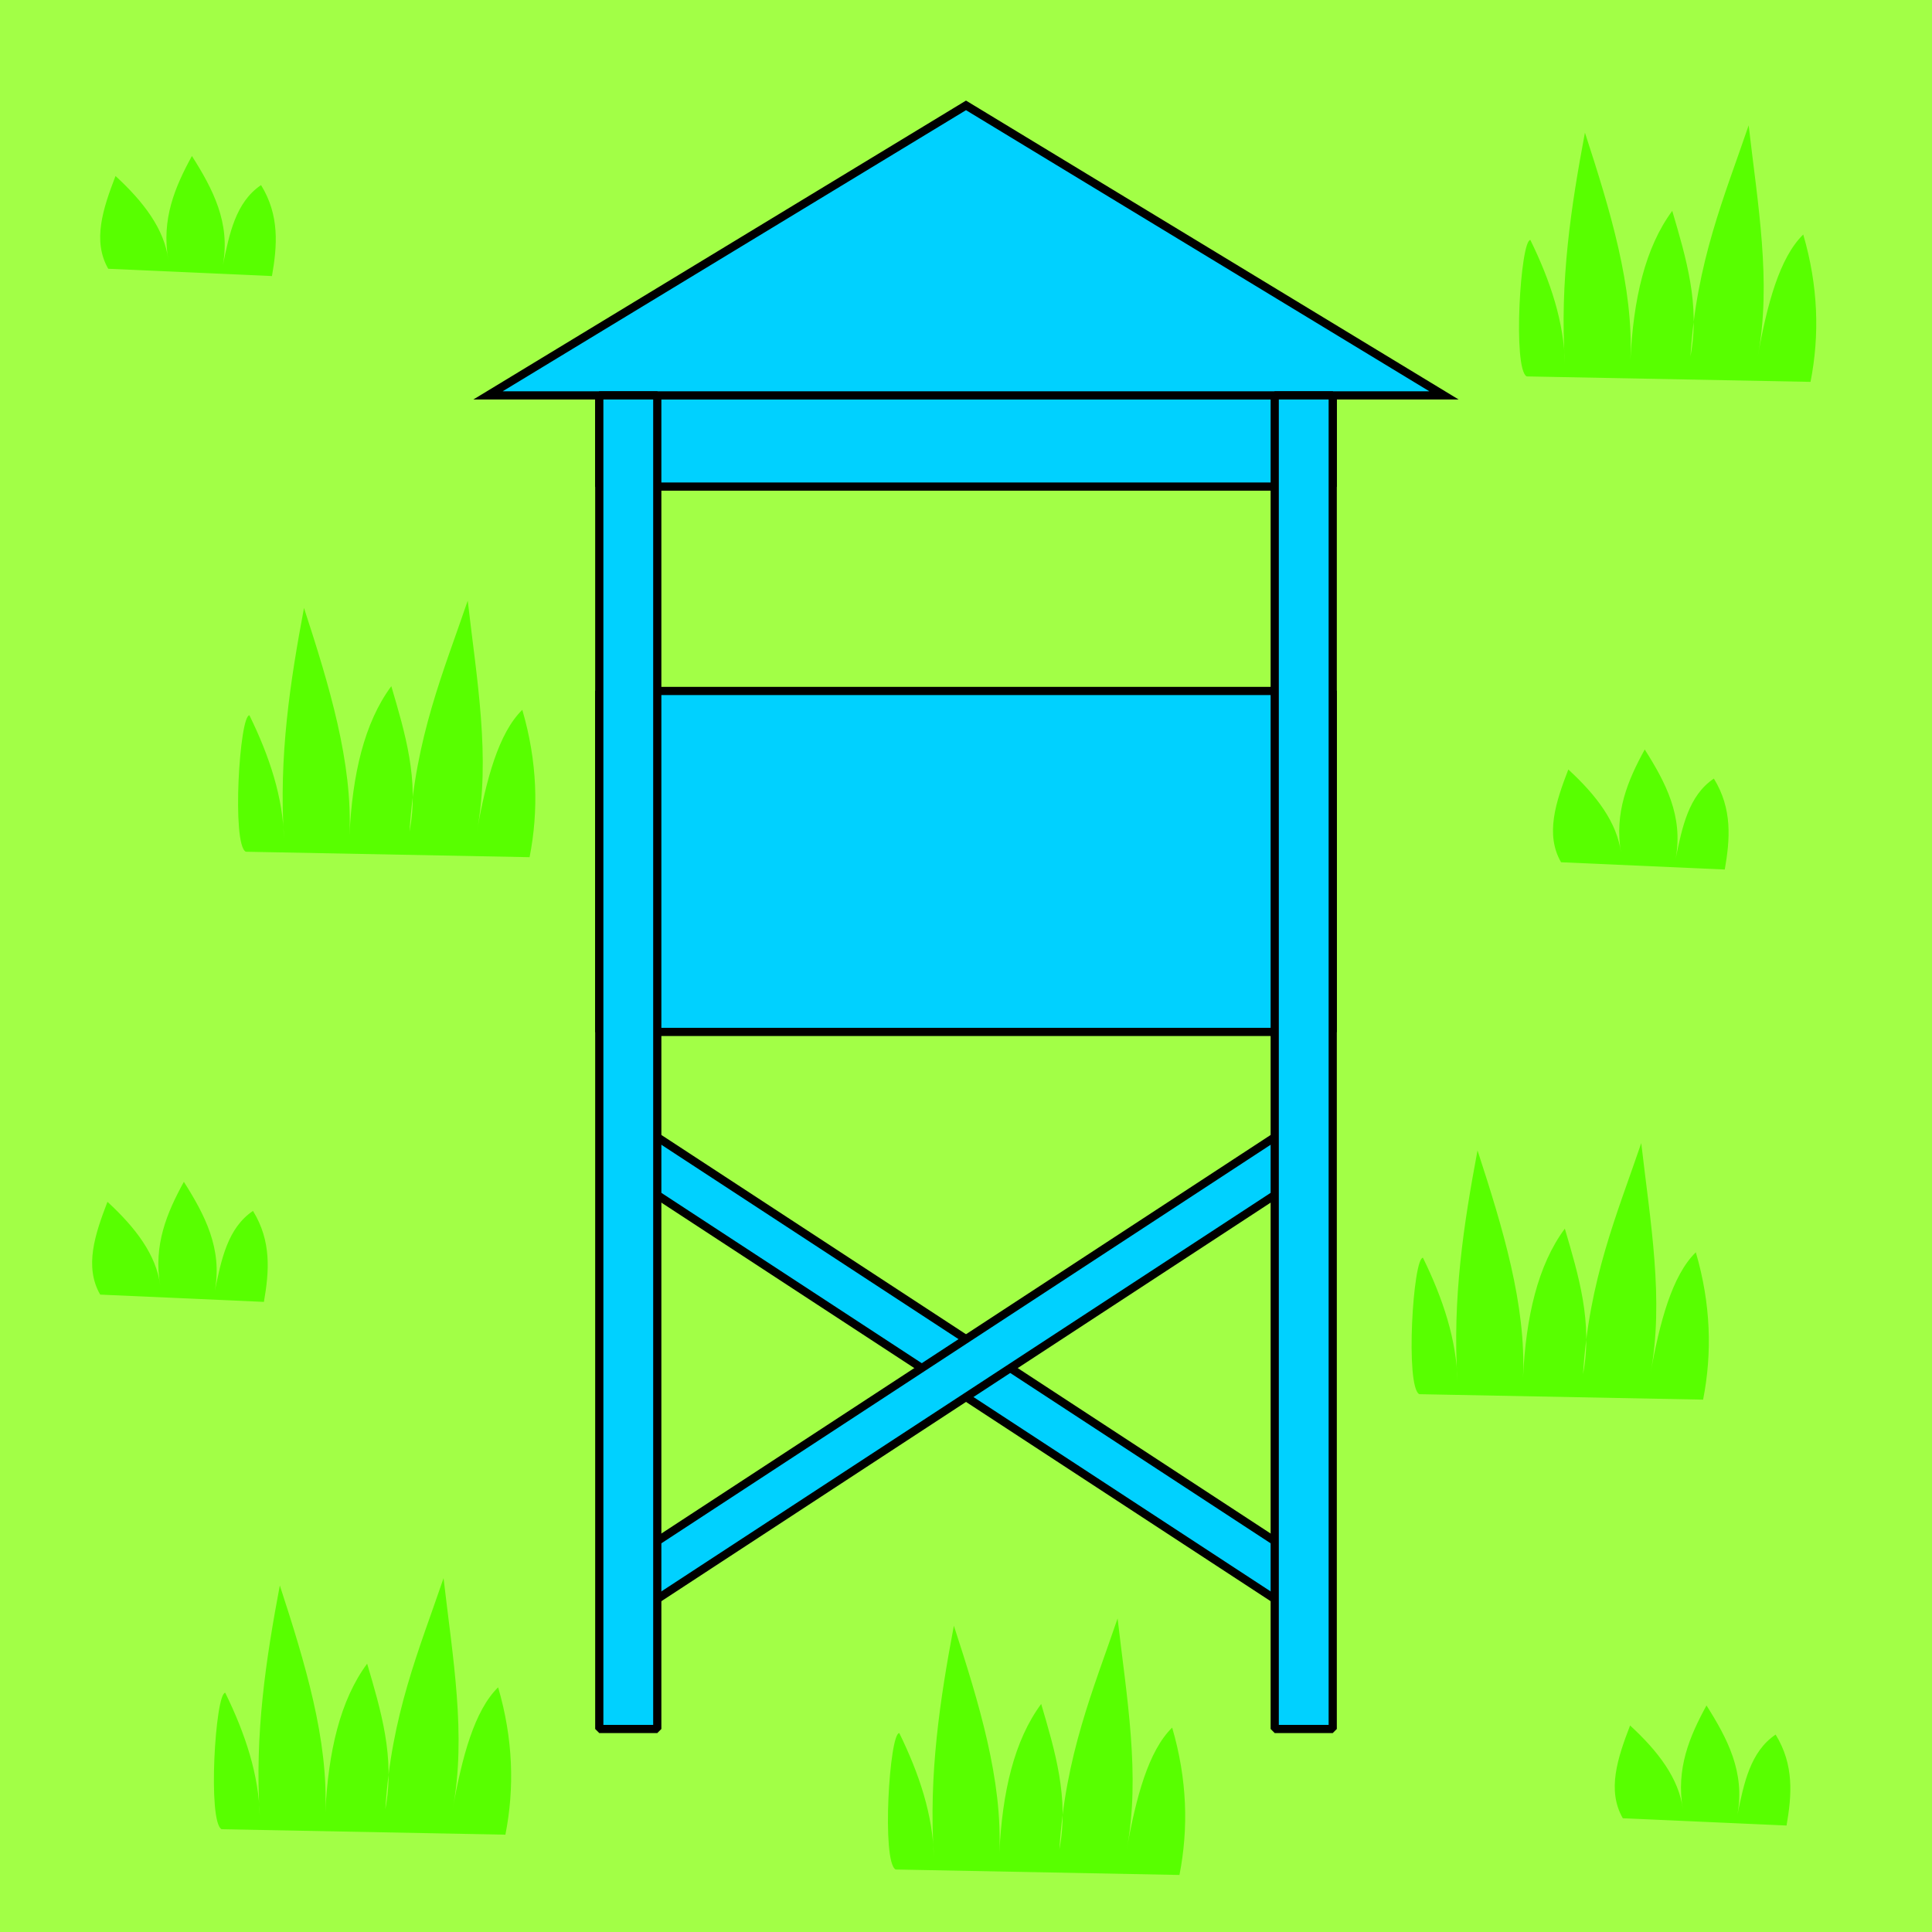
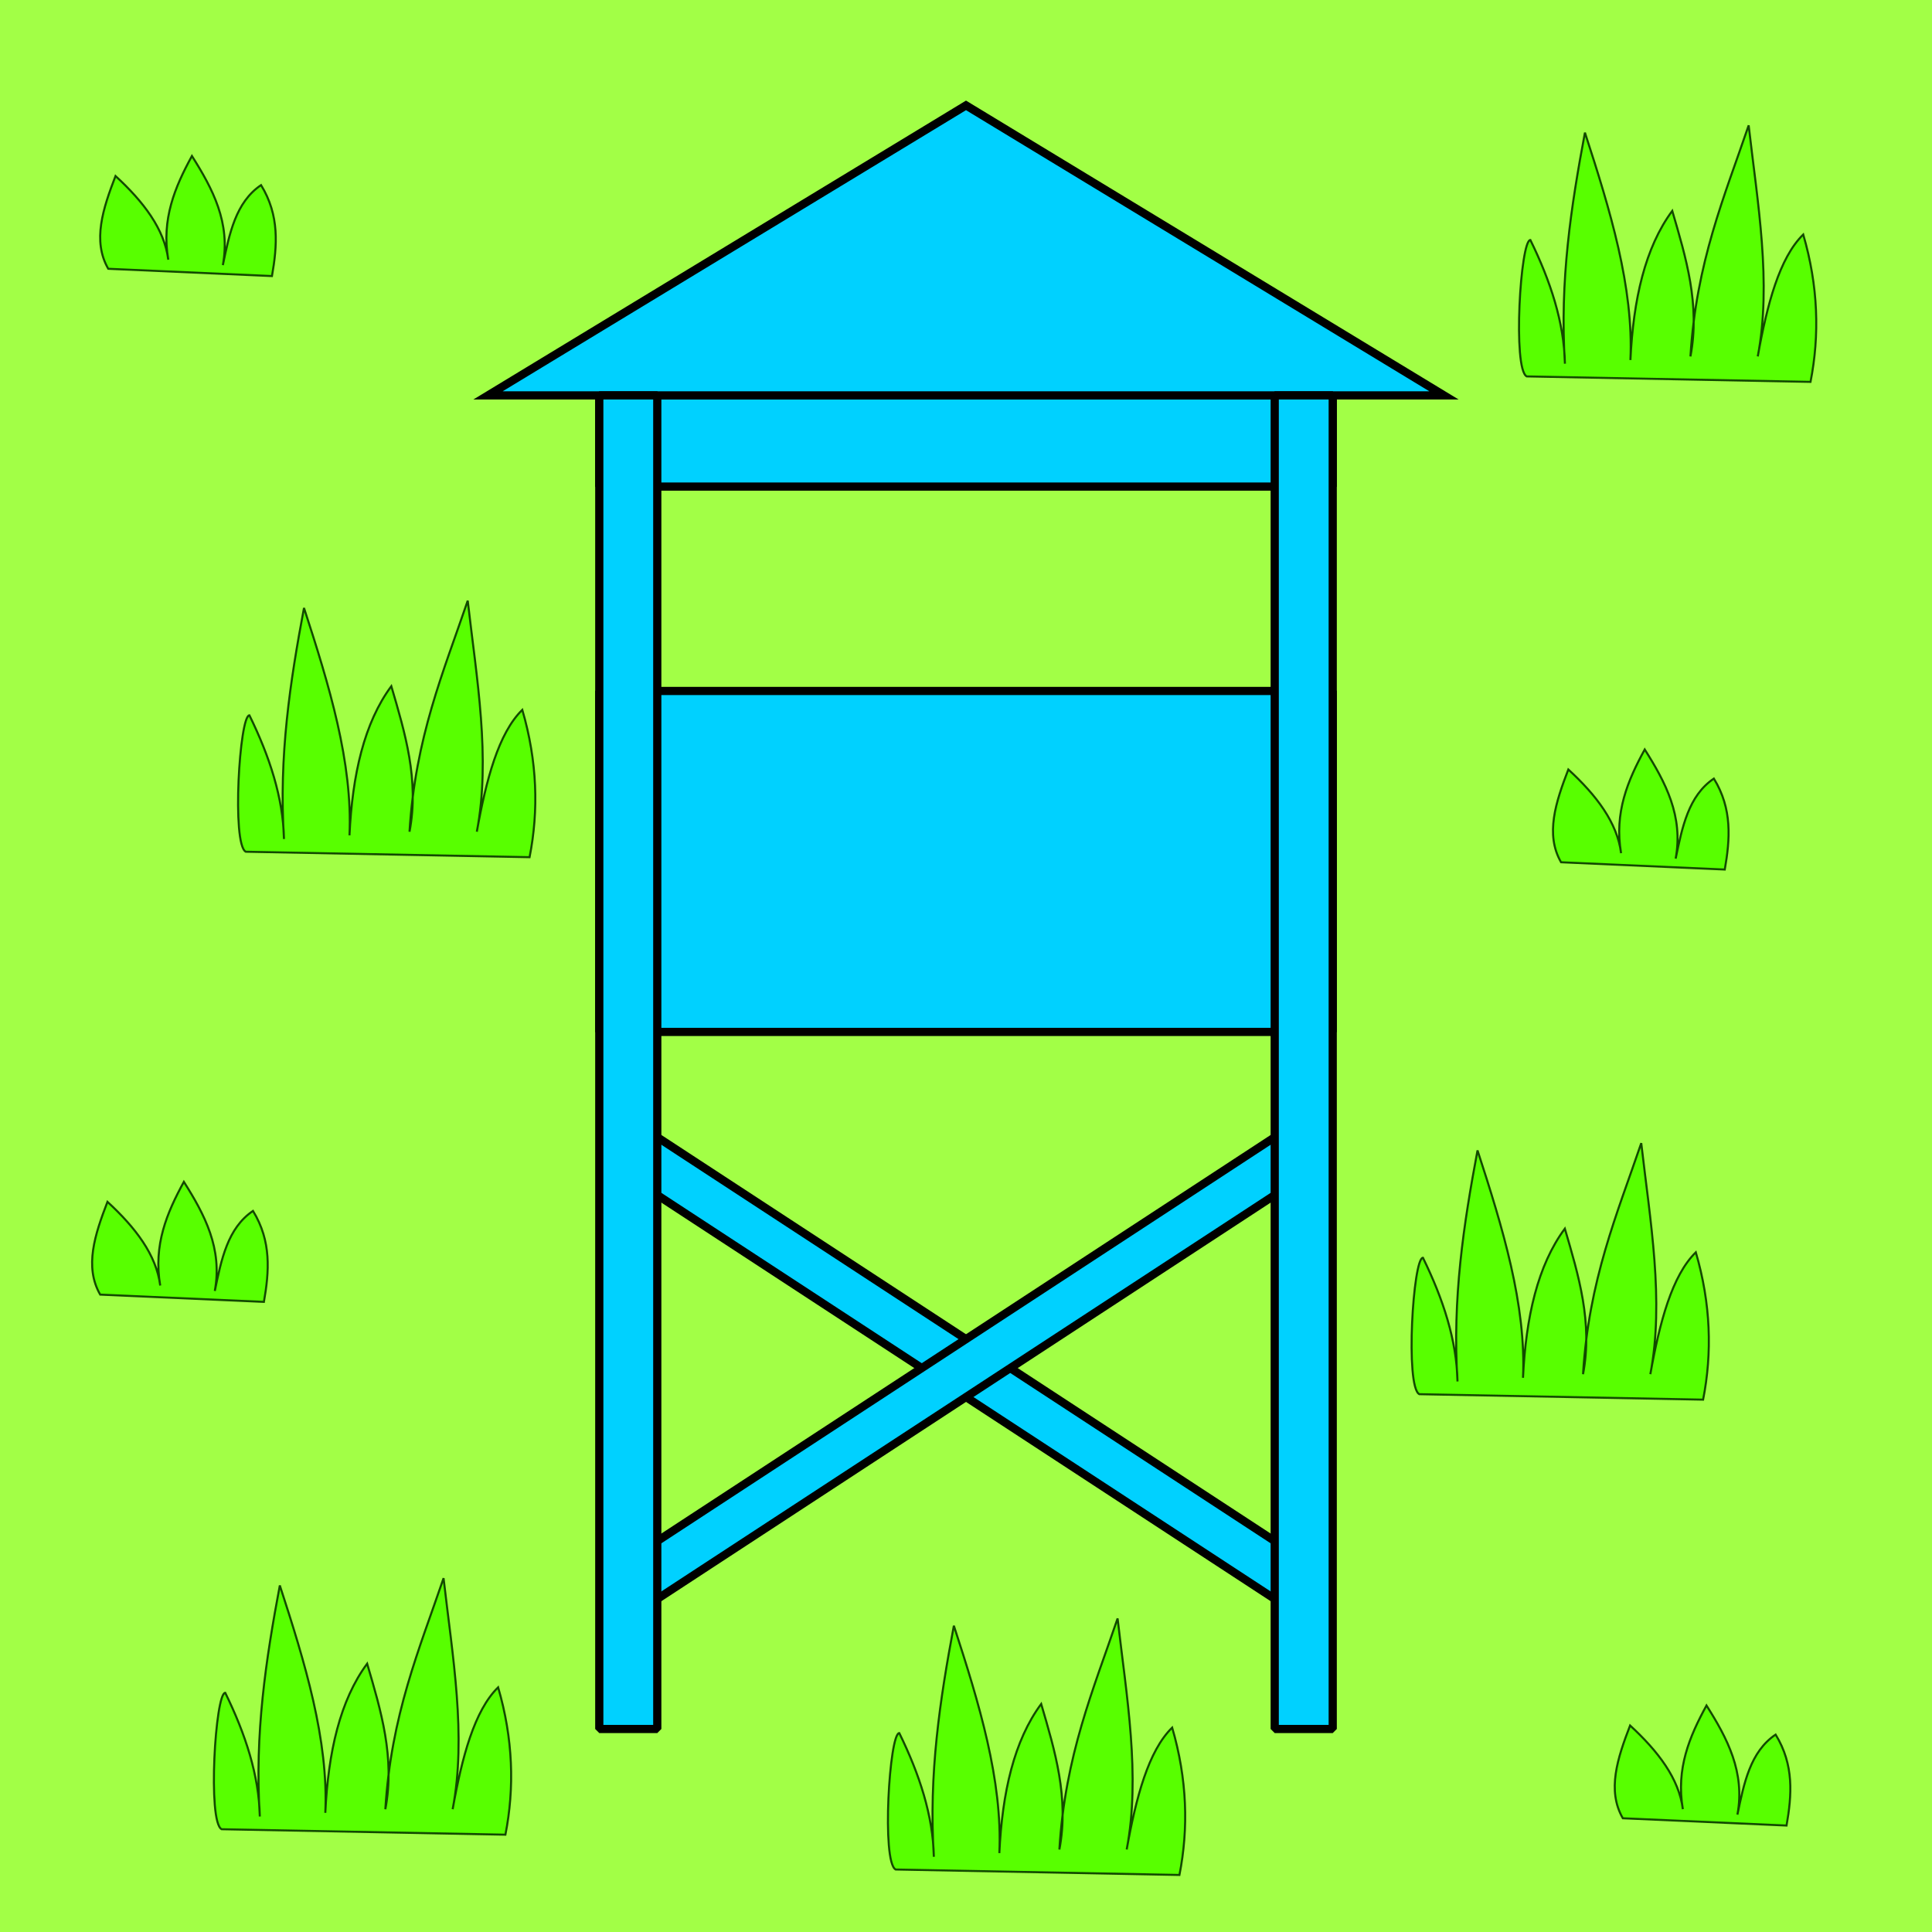
<svg xmlns="http://www.w3.org/2000/svg" width="942.857" height="942.857" id="svg2395" version="1.0">
  <defs id="defs2397">
    </defs>
  <g id="layer1" transform="translate(111.0305,23.2245)">
    <rect style="opacity:1;fill:#a2ff46;fill-opacity:1;stroke:#24ff00;stroke-width:0;stroke-linecap:round;stroke-linejoin:bevel;stroke-miterlimit:4;stroke-dasharray:none;stroke-opacity:1" id="rect7475" width="942.857" height="942.857" x="-111.031" y="-23.225" />
+     <path style="fill:#58ff00;fill-opacity:1;fill-rule:evenodd;stroke:#124900;stroke-width:1;stroke-linecap:butt;stroke-linejoin:miter;stroke-miterlimit:4;stroke-dasharray:none;stroke-opacity:1" d="M -2.879,869.475 C -9.81,865.924 -5.929,802.889 -1.104,802.889 C 8.758,823.013 15.352,843.136 15.765,863.26 C 13.159,822.746 18.799,786.354 25.531,750.508 C 37.855,788.321 49.343,825.995 47.726,861.484 C 49.132,831.817 54.921,806.533 68.146,788.684 C 74.868,811.606 81.832,834.48 77.024,859.709 C 79.828,813.793 93.618,781.609 105.434,746.957 C 109.809,785.12 116.749,823.796 109.873,859.709 C 114.454,834.247 120.445,811.604 132.068,800.225 C 139.418,825.429 140.103,849.301 135.619,872.138 L -2.879,869.475 z" id="path8068" />
+     <path style="fill:#58ff00;fill-opacity:1;fill-rule:evenodd;stroke:#124900;stroke-width:1;stroke-linecap:butt;stroke-linejoin:miter;stroke-miterlimit:4;stroke-dasharray:none;stroke-opacity:1" d="M 8.916,392.439 C 1.985,388.888 5.866,325.853 10.691,325.853 C 20.553,345.977 27.147,366.1 27.56,386.224 C 24.954,345.71 30.594,309.318 37.326,273.472 C 49.649,311.285 61.138,348.959 59.521,384.449 C 60.926,354.781 66.716,329.497 79.941,311.648 C 86.663,334.57 93.627,357.444 88.819,382.673 C 91.623,336.757 105.413,304.573 117.229,269.921 C 121.604,308.084 128.543,346.76 121.668,382.673 C 126.249,357.211 132.24,334.568 143.863,323.189 C 151.213,348.394 151.898,372.265 147.414,395.102 L 8.916,392.439 z" id="path3271" />
+     <path style="fill:#58ff00;fill-opacity:1;fill-rule:evenodd;stroke:#124900;stroke-width:1;stroke-linecap:butt;stroke-linejoin:miter;stroke-miterlimit:4;stroke-dasharray:none;stroke-opacity:1" d="M 326.066,889.133 C 319.135,885.582 323.016,822.547 327.841,822.547 C 337.703,842.671 344.297,862.794 344.71,882.918 C 342.105,842.404 347.744,806.012 354.476,770.166 C 366.8,807.979 378.289,845.653 376.671,881.143 C 378.077,851.475 383.866,826.191 397.091,808.342 C 403.813,831.264 410.777,854.138 405.969,879.367 C 408.773,833.451 422.563,801.267 434.379,766.615 C 438.754,804.778 445.694,843.454 438.818,879.367 C 443.399,853.905 449.39,831.262 461.013,819.883 C 468.363,845.088 469.048,868.959 464.565,891.796 L 326.066,889.133 z" id="path3273" />
+     <path style="fill:#58ff00;fill-opacity:1;fill-rule:evenodd;stroke:#124900;stroke-width:1;stroke-linecap:butt;stroke-linejoin:miter;stroke-miterlimit:4;stroke-dasharray:none;stroke-opacity:1" d="M 634.042,160.474 C 627.111,156.922 630.992,93.888 635.818,93.888 C 645.679,114.011 652.274,134.135 652.686,154.259 C 650.081,113.745 655.721,77.353 662.452,41.507 C 674.776,79.32 686.265,116.994 684.648,152.483 C 686.053,122.815 691.843,97.531 705.067,79.683 C 711.789,102.605 718.753,125.479 713.945,150.708 C 716.75,104.792 730.54,72.608 742.355,37.955 C 746.73,76.119 753.67,114.795 746.794,150.708 C 751.376,125.246 757.367,102.603 768.99,91.224 C 776.339,116.428 777.025,140.3 772.541,163.137 L 634.042,160.474 z" id="path3275" />
+     <path style="fill:#58ff00;fill-opacity:1;fill-rule:evenodd;stroke:#124900;stroke-width:1;stroke-linecap:butt;stroke-linejoin:miter;stroke-miterlimit:4;stroke-dasharray:none;stroke-opacity:1" d="M 581.621,657.168 C 574.69,653.616 578.571,590.582 583.396,590.582 C 593.258,610.705 599.852,630.829 600.265,650.953 C 597.66,610.438 603.299,574.047 610.031,538.201 C 622.355,576.014 633.843,613.688 632.226,649.177 C 633.632,619.509 639.421,594.225 652.646,576.377 C 659.368,599.299 666.332,622.173 661.524,647.402 C 664.328,601.486 678.118,569.302 689.934,534.649 C 694.309,572.813 701.249,611.489 694.373,647.402 C 698.954,621.94 704.945,599.297 716.568,587.918 C 723.918,613.122 724.603,636.994 720.12,659.831 L 581.621,657.168 z" id="path3277" />
+     <path style="fill:#58ff00;fill-opacity:1;fill-rule:evenodd;stroke:#124900;stroke-width:1;stroke-linecap:butt;stroke-linejoin:miter;stroke-miterlimit:4;stroke-dasharray:none;stroke-opacity:1" d="M -62.138,608.571 C -69.955,594.978 -64.716,579.209 -58.587,563.292 C -44.893,575.883 -34.741,589.182 -32.84,604.132 C -36.26,584.357 -29.566,568.627 -21.299,553.526 C -11.139,569.573 -2.378,586.086 -6.206,606.795 C -3.023,591.5 0.026,576.104 12.438,567.731 C 21.535,582.528 20.341,597.325 17.765,612.122 L -62.138,608.571 z" id="path8073" />
+     <path style="fill:#58ff00;fill-opacity:1;fill-rule:evenodd;stroke:#124900;stroke-width:1;stroke-linecap:butt;stroke-linejoin:miter;stroke-miterlimit:4;stroke-dasharray:none;stroke-opacity:1" d="M 680.937,864.126 C 673.12,850.533 678.359,834.764 684.488,818.847 C 698.182,831.438 708.334,844.737 710.235,859.687 C 706.815,839.912 713.51,824.182 721.776,809.081 C 731.936,825.128 740.697,841.641 736.869,862.35 C 740.052,847.055 743.101,831.659 755.513,823.286 C 764.61,838.083 763.416,852.88 760.84,867.677 L 680.937,864.126 z" id="path3280" />
+     <path style="fill:#58ff00;fill-opacity:1;fill-rule:evenodd;stroke:#124900;stroke-width:1;stroke-linecap:butt;stroke-linejoin:miter;stroke-miterlimit:4;stroke-dasharray:none;stroke-opacity:1" d="M -58.206,107.945 C -66.023,94.353 -60.784,78.584 -54.655,62.667 C -40.961,75.258 -30.81,88.557 -28.909,103.506 C -32.328,83.731 -25.634,68.001 -17.367,52.901 C -7.207,68.948 1.553,85.461 -2.274,106.17 C 0.908,90.874 3.957,75.479 16.37,67.106 C 25.467,81.903 24.272,96.7 21.697,111.497 L -58.206,107.945 z" id="path3282" />
+     <path style="fill:#58ff00;fill-opacity:1;fill-rule:evenodd;stroke:#124900;stroke-width:1;stroke-linecap:butt;stroke-linejoin:miter;stroke-miterlimit:4;stroke-dasharray:none;stroke-opacity:1" d="M 650.795,397.574 C 642.978,383.981 648.217,368.213 654.346,352.296 C 668.04,364.887 678.192,378.186 680.092,393.135 C 676.673,373.36 683.367,357.63 691.634,342.53 C 701.794,358.576 710.555,375.089 706.727,395.799 C 709.909,380.503 712.958,365.108 725.371,356.735 C 734.468,371.532 733.274,386.329 730.698,401.125 L 650.795,397.574 z" id="path3284" />
    <g id="g3260" transform="translate(-31.45289,0)">
      <rect y="169.741" x="212.883" height="44.506" width="357.936" id="rect3177" style="opacity:1;fill:#00d1ff;fill-opacity:1;stroke:#000000;stroke-width:4;stroke-linecap:round;stroke-linejoin:bevel;stroke-miterlimit:4;stroke-dasharray:none;stroke-opacity:1" />
      <path id="path3195" d="M 158.575,169.741 L 391.851,28.203 L 625.127,169.741 L 158.575,169.741 z" style="fill:#00d1ff;fill-opacity:1;fill-rule:evenodd;stroke:#000000;stroke-width:4;stroke-linecap:butt;stroke-linejoin:miter;stroke-miterlimit:4;stroke-dasharray:none;stroke-opacity:1" />
      <g transform="translate(1.1366177e-5,40.62669)" id="g3201">
        <rect style="opacity:1;fill:#00d1ff;fill-opacity:1;stroke:#000000;stroke-width:4.003;stroke-linecap:round;stroke-linejoin:bevel;stroke-miterlimit:4;stroke-dasharray:none;stroke-opacity:1" id="rect3183" width="23.672" height="401.129" x="-303.04" y="435.983" transform="matrix(0.5014842,-0.8651668,0.8368508,0.547431,0,0)" />
        <rect style="opacity:1;fill:#00d1ff;fill-opacity:1;stroke:#000000;stroke-width:4.003;stroke-linecap:round;stroke-linejoin:bevel;stroke-miterlimit:4;stroke-dasharray:none;stroke-opacity:1" id="rect3197" width="23.672" height="401.129" x="-732.689" y="-243.039" transform="matrix(-0.5014842,-0.8651668,-0.8368508,0.547431,0,0)" />
      </g>
      <rect y="313.984" x="212.883" height="166.386" width="357.936" id="rect2405" style="opacity:1;fill:#00d1ff;fill-opacity:1;stroke:#000000;stroke-width:4;stroke-linecap:round;stroke-linejoin:bevel;stroke-miterlimit:4;stroke-dasharray:none;stroke-opacity:1" />
      <rect y="169.741" x="212.883" height="650.811" width="28.305" id="rect3187" style="opacity:1;fill:#00d1ff;fill-opacity:1;stroke:#000000;stroke-width:4;stroke-linecap:round;stroke-linejoin:bevel;stroke-miterlimit:4;stroke-dasharray:none;stroke-opacity:1" />
      <rect y="169.741" x="542.514" height="650.811" width="28.305" id="rect3199" style="opacity:1;fill:#00d1ff;fill-opacity:1;stroke:#000000;stroke-width:4;stroke-linecap:round;stroke-linejoin:bevel;stroke-miterlimit:4;stroke-dasharray:none;stroke-opacity:1" />
    </g>
-     <path style="fill:#58ff00;fill-opacity:1;fill-rule:evenodd;stroke:#279500;stroke-width:0;stroke-linecap:butt;stroke-linejoin:miter;stroke-miterlimit:4;stroke-dasharray:none;stroke-opacity:1" d="M -2.879,869.475 C -9.81,865.924 -5.929,802.889 -1.104,802.889 C 8.758,823.013 15.352,843.136 15.765,863.26 C 13.159,822.746 18.799,786.354 25.531,750.508 C 37.855,788.321 49.343,825.995 47.726,861.484 C 49.132,831.817 54.921,806.533 68.146,788.684 C 74.868,811.606 81.832,834.48 77.024,859.709 C 79.828,813.793 93.618,781.609 105.434,746.957 C 109.809,785.12 116.749,823.796 109.873,859.709 C 114.454,834.247 120.445,811.604 132.068,800.225 C 139.418,825.429 140.103,849.301 135.619,872.138 L -2.879,869.475 z" id="path8068" />
-     <path style="fill:#58ff00;fill-opacity:1;fill-rule:evenodd;stroke:#279500;stroke-width:0;stroke-linecap:butt;stroke-linejoin:miter;stroke-miterlimit:4;stroke-dasharray:none;stroke-opacity:1" d="M 8.916,392.439 C 1.985,388.888 5.866,325.853 10.691,325.853 C 20.553,345.977 27.147,366.1 27.56,386.224 C 24.954,345.71 30.594,309.318 37.326,273.472 C 49.649,311.285 61.138,348.959 59.521,384.449 C 60.926,354.781 66.716,329.497 79.941,311.648 C 86.663,334.57 93.627,357.444 88.819,382.673 C 91.623,336.757 105.413,304.573 117.229,269.921 C 121.604,308.084 128.543,346.76 121.668,382.673 C 126.249,357.211 132.24,334.568 143.863,323.189 C 151.213,348.394 151.898,372.265 147.414,395.102 L 8.916,392.439 z" id="path3271" />
-     <path style="fill:#58ff00;fill-opacity:1;fill-rule:evenodd;stroke:#279500;stroke-width:0;stroke-linecap:butt;stroke-linejoin:miter;stroke-miterlimit:4;stroke-dasharray:none;stroke-opacity:1" d="M 326.066,889.133 C 319.135,885.582 323.016,822.547 327.841,822.547 C 337.703,842.671 344.297,862.794 344.71,882.918 C 342.105,842.404 347.744,806.012 354.476,770.166 C 366.8,807.979 378.289,845.653 376.671,881.143 C 378.077,851.475 383.866,826.191 397.091,808.342 C 403.813,831.264 410.777,854.138 405.969,879.367 C 408.773,833.451 422.563,801.267 434.379,766.615 C 438.754,804.778 445.694,843.454 438.818,879.367 C 443.399,853.905 449.39,831.262 461.013,819.883 C 468.363,845.088 469.048,868.959 464.565,891.796 L 326.066,889.133 z" id="path3273" />
-     <path style="fill:#58ff00;fill-opacity:1;fill-rule:evenodd;stroke:#279500;stroke-width:0;stroke-linecap:butt;stroke-linejoin:miter;stroke-miterlimit:4;stroke-dasharray:none;stroke-opacity:1" d="M 634.042,160.474 C 627.111,156.922 630.992,93.888 635.818,93.888 C 645.679,114.011 652.274,134.135 652.686,154.259 C 650.081,113.745 655.721,77.353 662.452,41.507 C 674.776,79.32 686.265,116.994 684.648,152.483 C 686.053,122.815 691.843,97.531 705.067,79.683 C 711.789,102.605 718.753,125.479 713.945,150.708 C 716.75,104.792 730.54,72.608 742.355,37.955 C 746.73,76.119 753.67,114.795 746.794,150.708 C 751.376,125.246 757.367,102.603 768.99,91.224 C 776.339,116.428 777.025,140.3 772.541,163.137 L 634.042,160.474 z" id="path3275" />
-     <path style="fill:#58ff00;fill-opacity:1;fill-rule:evenodd;stroke:#279500;stroke-width:0;stroke-linecap:butt;stroke-linejoin:miter;stroke-miterlimit:4;stroke-dasharray:none;stroke-opacity:1" d="M 581.621,657.168 C 574.69,653.616 578.571,590.582 583.396,590.582 C 593.258,610.705 599.852,630.829 600.265,650.953 C 597.66,610.438 603.299,574.047 610.031,538.201 C 622.355,576.014 633.843,613.688 632.226,649.177 C 633.632,619.509 639.421,594.225 652.646,576.377 C 659.368,599.299 666.332,622.173 661.524,647.402 C 664.328,601.486 678.118,569.302 689.934,534.649 C 694.309,572.813 701.249,611.489 694.373,647.402 C 698.954,621.94 704.945,599.297 716.568,587.918 C 723.918,613.122 724.603,636.994 720.12,659.831 L 581.621,657.168 z" id="path3277" />
-     <path style="fill:#58ff00;fill-opacity:1;fill-rule:evenodd;stroke:#000000;stroke-width:0;stroke-linecap:butt;stroke-linejoin:miter;stroke-miterlimit:4;stroke-dasharray:none;stroke-opacity:1" d="M -62.138,608.571 C -69.955,594.978 -64.716,579.209 -58.587,563.292 C -44.893,575.883 -34.741,589.182 -32.84,604.132 C -36.26,584.357 -29.566,568.627 -21.299,553.526 C -11.139,569.573 -2.378,586.086 -6.206,606.795 C -3.023,591.5 0.026,576.104 12.438,567.731 C 21.535,582.528 20.341,597.325 17.765,612.122 L -62.138,608.571 z" id="path8073" />
-     <path style="fill:#58ff00;fill-opacity:1;fill-rule:evenodd;stroke:#000000;stroke-width:0;stroke-linecap:butt;stroke-linejoin:miter;stroke-miterlimit:4;stroke-dasharray:none;stroke-opacity:1" d="M 680.937,864.126 C 673.12,850.533 678.359,834.764 684.488,818.847 C 698.182,831.438 708.334,844.737 710.235,859.687 C 706.815,839.912 713.51,824.182 721.776,809.081 C 731.936,825.128 740.697,841.641 736.869,862.35 C 740.052,847.055 743.101,831.659 755.513,823.286 C 764.61,838.083 763.416,852.88 760.84,867.677 L 680.937,864.126 z" id="path3280" />
-     <path style="fill:#58ff00;fill-opacity:1;fill-rule:evenodd;stroke:#000000;stroke-width:0;stroke-linecap:butt;stroke-linejoin:miter;stroke-miterlimit:4;stroke-dasharray:none;stroke-opacity:1" d="M -58.206,107.945 C -66.023,94.353 -60.784,78.584 -54.655,62.667 C -40.961,75.258 -30.81,88.557 -28.909,103.506 C -32.328,83.731 -25.634,68.001 -17.367,52.901 C -7.207,68.948 1.553,85.461 -2.274,106.17 C 0.908,90.874 3.957,75.479 16.37,67.106 C 25.467,81.903 24.272,96.7 21.697,111.497 L -58.206,107.945 z" id="path3282" />
-     <path style="fill:#58ff00;fill-opacity:1;fill-rule:evenodd;stroke:#000000;stroke-width:0;stroke-linecap:butt;stroke-linejoin:miter;stroke-miterlimit:4;stroke-dasharray:none;stroke-opacity:1" d="M 650.795,397.574 C 642.978,383.981 648.217,368.213 654.346,352.296 C 668.04,364.887 678.192,378.186 680.092,393.135 C 676.673,373.36 683.367,357.63 691.634,342.53 C 701.794,358.576 710.555,375.089 706.727,395.799 C 709.909,380.503 712.958,365.108 725.371,356.735 C 734.468,371.532 733.274,386.329 730.698,401.125 L 650.795,397.574 z" id="path3284" />
  </g>
</svg>
